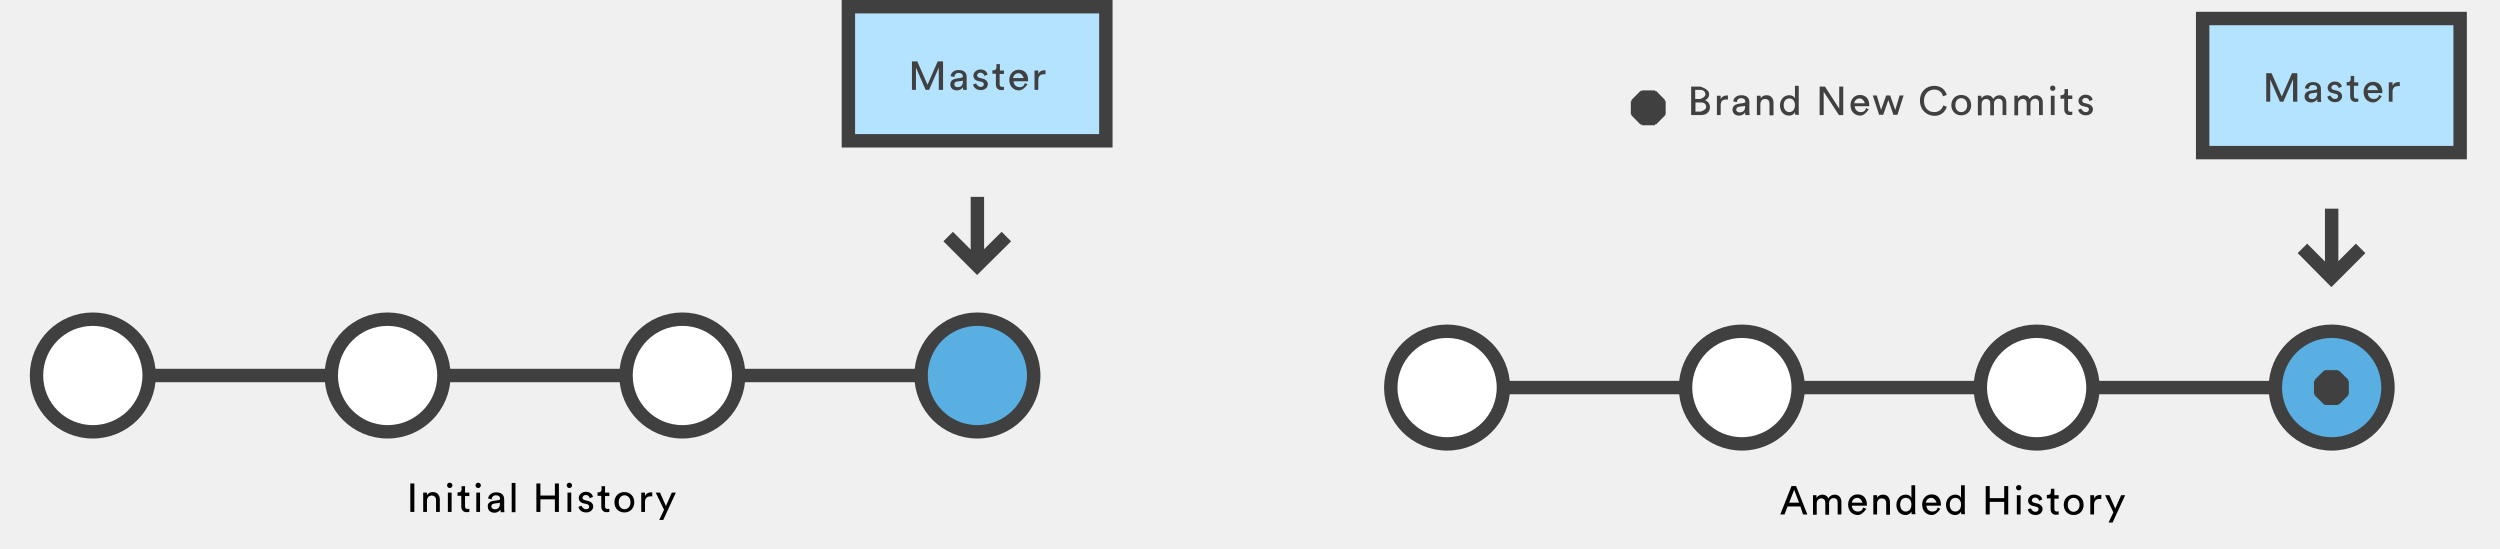
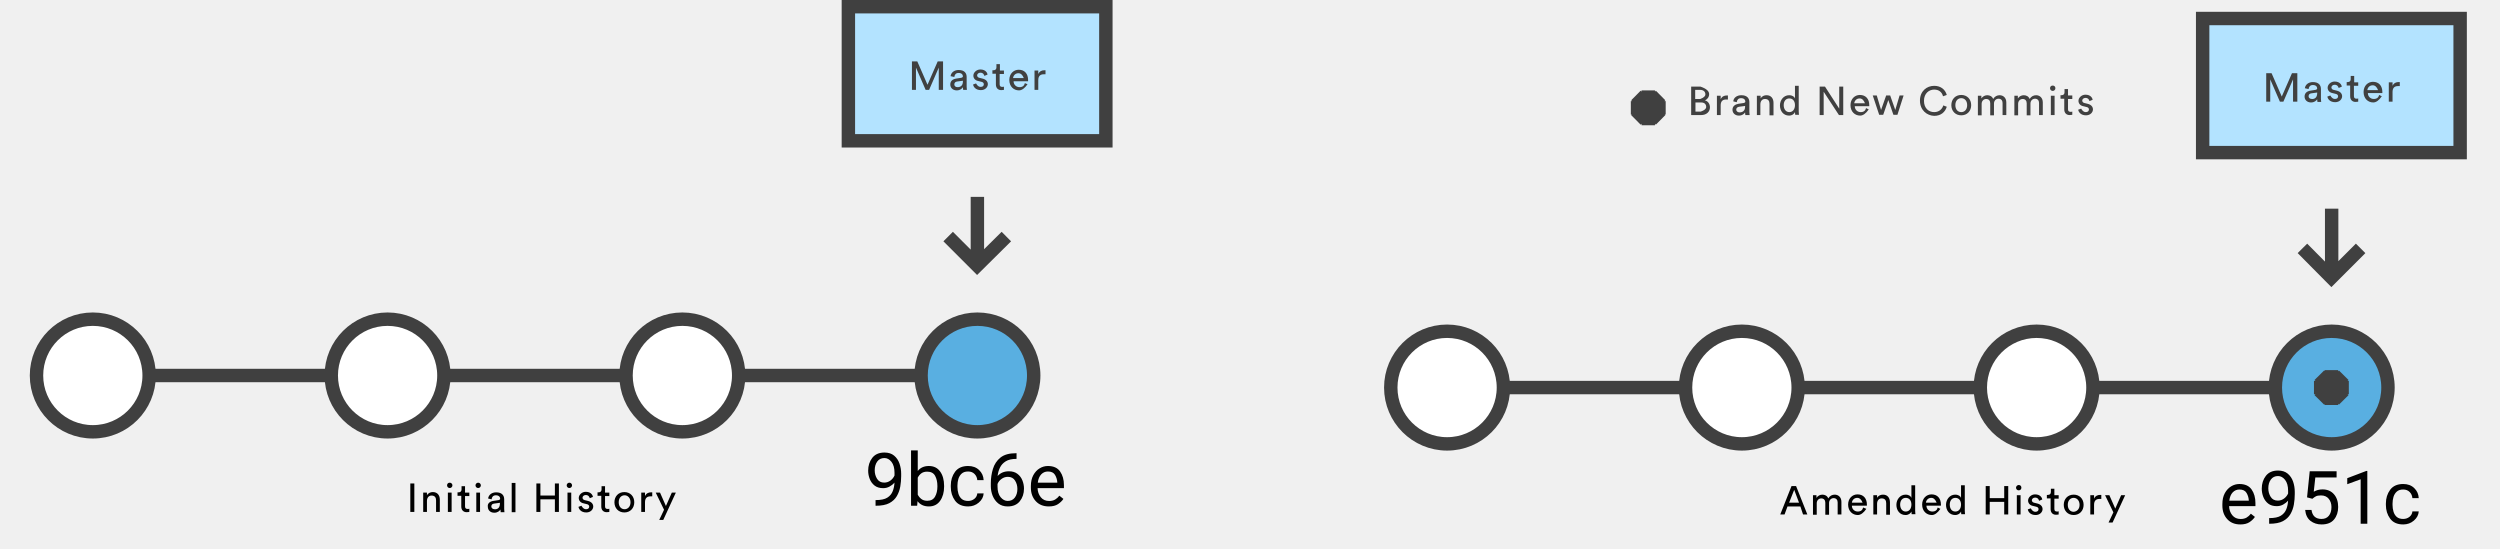
<svg xmlns="http://www.w3.org/2000/svg" xmlns:xlink="http://www.w3.org/1999/xlink" version="1.1" preserveAspectRatio="xMidYMid meet" viewBox="158.48 90.48 727.905 163.731" width="722.9" height="158.73" id="svg438">
  <defs id="defs266">
    <path d="M680.58 246.41L679.7 248.81L678.42 248.81L681.78 240.33L683.14 240.33L686.5 248.81L685.22 248.81L684.42 246.41L680.58 246.41ZM684.02 245.29L682.58 241.45L681.06 245.29L684.02 245.29ZM688.18 243.05L689.22 243.05C689.22 243.53 689.22 243.8 689.22 243.85C689.62 243.21 690.34 242.89 690.98 242.89C691.7 242.89 692.42 243.21 692.74 244.01C693.22 243.21 693.94 242.89 694.66 242.89C695.7 242.89 696.66 243.61 696.66 245.05C696.66 245.3 696.66 246.56 696.66 248.81L695.54 248.81C695.54 246.65 695.54 245.45 695.54 245.21C695.54 244.49 695.14 243.93 694.34 243.93C693.54 243.93 692.98 244.57 692.98 245.37C692.98 245.61 692.98 246.78 692.98 248.89L691.86 248.89C691.86 246.73 691.86 245.53 691.86 245.29C691.86 244.57 691.46 244.01 690.66 244.01C689.86 244.01 689.3 244.65 689.3 245.45C689.3 245.68 689.3 246.83 689.3 248.89L688.18 248.89L688.18 243.05ZM701.54 248.97C700.02 248.97 698.66 247.85 698.66 245.85C698.66 244.01 699.94 242.81 701.46 242.81C703.22 242.81 704.26 244.01 704.26 245.85C704.26 245.87 704.26 245.98 704.26 246.17C701.58 246.17 700.08 246.17 699.78 246.17C699.78 247.21 700.58 247.93 701.54 247.93C702.5 247.93 702.98 247.45 703.14 246.73C703.21 246.76 703.53 246.89 704.1 247.13C703.25 248.36 702.4 248.97 701.54 248.97ZM701.38 243.85C700.42 243.85 699.86 244.57 699.78 245.29C700 245.29 701.06 245.29 702.98 245.29C702.61 244.33 702.08 243.85 701.38 243.85ZM706.18 248.81L706.18 243.05L707.3 243.05C707.3 243.53 707.3 243.8 707.3 243.85C707.7 243.13 708.42 242.89 709.06 242.89C710.42 242.89 711.14 243.85 711.14 245.21C711.14 245.46 711.14 246.68 711.14 248.89L710.02 248.89C710.02 246.83 710.02 245.68 710.02 245.45C710.02 244.65 709.7 244.01 708.66 244.01C707.78 244.01 707.3 244.73 707.3 245.61C707.3 245.82 707.3 246.89 707.3 248.81L706.18 248.81ZM715.78 248.97C714.1 248.97 713.06 247.61 713.06 245.93C713.06 244.33 714.18 242.89 715.78 242.89C716.82 242.89 717.38 243.37 717.54 243.85C717.54 243.6 717.54 242.35 717.54 240.09L718.66 240.09C718.66 244.65 718.66 247.18 718.66 247.69C718.66 248.25 718.74 248.65 718.74 248.73C718.63 248.73 717.74 248.73 717.62 248.73C717.62 248.57 717.54 248.33 717.54 247.93C717.3 248.49 716.66 248.97 715.78 248.97ZM717.54 245.85C717.54 244.65 716.9 243.85 715.86 243.85C714.82 243.85 714.18 244.65 714.18 245.85C714.18 247.05 714.82 247.93 715.86 247.93C716.9 247.93 717.54 247.05 717.54 245.85ZM723.62 248.97C722.1 248.97 720.74 247.85 720.74 245.85C720.74 244.01 722.02 242.81 723.54 242.81C725.3 242.81 726.34 244.01 726.34 245.85C726.34 245.87 726.34 245.98 726.34 246.17C723.75 246.17 722.31 246.17 722.02 246.17C722.02 247.21 722.82 247.93 723.78 247.93C724.74 247.93 725.22 247.45 725.38 246.73C725.44 246.76 725.7 246.89 726.18 247.13C725.33 248.36 724.48 248.97 723.62 248.97ZM723.46 243.85C722.5 243.85 721.94 244.57 721.86 245.29C722.08 245.29 723.14 245.29 725.06 245.29C724.69 244.33 724.16 243.85 723.46 243.85ZM730.58 248.97C728.9 248.97 727.86 247.61 727.86 245.93C727.86 244.33 728.98 242.89 730.58 242.89C731.62 242.89 732.18 243.37 732.34 243.85C732.34 243.6 732.34 242.35 732.34 240.09L733.46 240.09C733.46 244.65 733.46 247.18 733.46 247.69C733.46 248.25 733.54 248.65 733.54 248.73C733.43 248.73 732.54 248.73 732.42 248.73C732.42 248.57 732.34 248.33 732.34 247.93C732.1 248.49 731.46 248.97 730.58 248.97ZM732.34 245.85C732.34 244.65 731.7 243.85 730.66 243.85C729.62 243.85 728.98 244.65 728.98 245.85C728.98 247.05 729.54 247.93 730.66 247.93C731.7 247.93 732.34 247.05 732.34 245.85ZM745.22 245.05L740.9 245.05L740.9 248.81L739.7 248.81L739.7 240.33L740.9 240.33L740.9 243.93L745.22 243.93L745.22 240.33L746.42 240.33L746.42 248.81L745.22 248.81L745.22 245.05ZM750.34 240.81C750.34 241.29 750.02 241.61 749.54 241.61C749.06 241.61 748.74 241.21 748.74 240.81C748.74 240.41 749.14 240.01 749.54 240.01C750.02 240.01 750.34 240.33 750.34 240.81ZM748.98 243.05L750.1 243.05L750.1 248.81L748.98 248.81L748.98 243.05ZM754.5 248.01C755.14 248.01 755.46 247.69 755.46 247.21C755.46 246.89 755.22 246.57 754.74 246.49C754.65 246.47 753.88 246.28 753.78 246.25C752.9 246.09 752.34 245.45 752.34 244.65C752.34 243.69 753.3 242.81 754.42 242.81C756.02 242.81 756.5 243.85 756.58 244.33C756.49 244.37 755.72 244.69 755.62 244.73C755.54 244.41 755.3 243.77 754.42 243.77C753.86 243.77 753.46 244.17 753.46 244.57C753.46 244.89 753.7 245.21 754.1 245.29C754.2 245.32 754.97 245.51 755.06 245.53C756.1 245.77 756.66 246.41 756.66 247.21C756.66 248.01 755.94 248.97 754.58 248.97C752.98 248.97 752.34 247.93 752.26 247.29C752.32 247.27 752.62 247.16 753.14 246.97C753.52 247.66 753.97 248.01 754.5 248.01ZM761.46 243.05L761.46 244.09L760.18 244.09C760.18 245.92 760.18 246.93 760.18 247.13C760.18 247.69 760.42 247.93 760.98 247.93C761.14 247.93 761.3 247.93 761.46 247.85C761.46 247.95 761.46 248.72 761.46 248.81C761.38 248.81 761.06 248.89 760.66 248.89C759.7 248.89 759.06 248.25 759.06 247.21C759.06 247 759.06 245.93 759.06 244.01L757.94 244.01L757.94 242.97C758.14 242.97 758.24 242.97 758.26 242.97C758.9 242.97 759.14 242.57 759.14 242.09C759.14 242.03 759.14 241.71 759.14 241.13L760.18 241.13L760.18 243.05L761.46 243.05ZM765.94 248.97C764.18 248.97 762.98 247.69 762.98 245.93C762.98 244.17 764.18 242.89 765.94 242.89C767.7 242.89 768.9 244.17 768.9 245.93C768.9 247.69 767.7 248.97 765.94 248.97ZM765.94 243.85C764.98 243.85 764.18 244.57 764.18 245.93C764.18 247.29 764.98 248.01 765.94 248.01C766.9 247.93 767.7 247.21 767.7 245.93C767.7 244.57 766.82 243.85 765.94 243.85ZM773.62 244.17C772.66 244.17 772.02 244.65 772.02 245.93C772.02 246.12 772.02 247.08 772.02 248.81L770.9 248.81L770.9 243.05L772.02 243.05C772.02 243.68 772.02 244.02 772.02 244.09C772.42 243.21 773.14 242.97 773.78 242.97C773.81 242.97 773.94 242.97 774.18 242.97L774.18 244.17C773.84 244.17 773.66 244.17 773.62 244.17ZM777.78 248.17L775.3 243.05L776.58 243.05L778.34 247.05L780.1 243.05L781.3 243.05L777.54 251.21L776.34 251.21L777.78 248.17Z" id="d343MI1aJW" />
    <path d="M845.06 171.52L845.06 152.72M853.7 164.56L844.98 173.28L836.34 164.56" id="a2a9eOntqi" />
    <path d="M806.58 96L883.38 96L883.38 136L806.58 136L806.58 96Z" id="f3D43H0hgZ" />
    <path d="M833.54 114.16L830.66 120.8L829.62 120.8L826.74 114.16L826.74 120.8L825.54 120.8L825.54 112.32L827.14 112.32L830.18 119.28L833.22 112.32L834.82 112.32L834.82 120.8L833.54 120.8L833.54 114.16ZM840.26 117.28C840.58 117.2 840.74 117.04 840.74 116.88C840.74 116.32 840.34 115.84 839.46 115.84C838.66 115.84 838.26 116.32 838.18 117.04C838.07 117.02 837.18 116.82 837.06 116.8C837.22 115.68 838.18 114.96 839.46 114.96C841.22 114.96 841.86 115.92 841.86 117.04C841.86 117.33 841.86 119.63 841.86 119.92C841.86 120.4 841.94 120.72 841.94 120.88C841.83 120.88 840.94 120.88 840.82 120.88C840.82 120.72 840.74 120.48 840.74 120.08C840.5 120.48 839.94 121.04 838.9 121.04C837.7 121.04 836.98 120.24 836.98 119.28C836.98 118.24 837.7 117.68 838.74 117.52C838.74 117.52 840.11 117.3 840.26 117.28ZM840.74 118.08C839.69 118.22 839.1 118.3 838.98 118.32C838.5 118.4 838.18 118.64 838.18 119.2C838.18 119.6 838.5 120 839.14 120C839.94 120.08 840.74 119.6 840.74 118.32C840.74 118.29 840.74 118.21 840.74 118.08ZM846.02 120C846.66 120 846.98 119.68 846.98 119.2C846.98 118.88 846.74 118.56 846.26 118.48C846.17 118.46 845.4 118.26 845.3 118.24C844.42 118.08 843.86 117.44 843.86 116.64C843.86 115.68 844.82 114.8 845.94 114.8C847.54 114.8 848.02 115.84 848.1 116.32C848.01 116.36 847.24 116.68 847.14 116.72C847.06 116.4 846.82 115.76 845.94 115.76C845.38 115.76 844.98 116.16 844.98 116.56C844.98 116.88 845.22 117.2 845.62 117.28C845.72 117.3 846.49 117.5 846.58 117.52C847.62 117.76 848.18 118.4 848.18 119.2C848.18 120 847.46 120.96 846.1 120.96C844.5 120.96 843.86 119.92 843.78 119.28C843.84 119.26 844.14 119.15 844.66 118.96C845.04 119.65 845.49 120 846.02 120ZM852.98 115.04L852.98 116.08L851.7 116.08C851.7 117.9 851.7 118.92 851.7 119.12C851.7 119.68 851.94 119.92 852.5 119.92C852.66 119.92 852.82 119.92 852.98 119.84C852.98 119.94 852.98 120.7 852.98 120.8C852.9 120.8 852.58 120.88 852.18 120.88C851.22 120.88 850.58 120.24 850.58 119.2C850.58 118.99 850.58 117.92 850.58 116L849.54 116L849.54 114.96C849.74 114.96 849.84 114.96 849.86 114.96C850.5 114.96 850.74 114.56 850.74 114.08C850.74 114.02 850.74 113.7 850.74 113.12L851.78 113.12L851.78 115.04L852.98 115.04ZM857.46 121.04C855.94 121.04 854.58 119.92 854.58 117.92C854.58 116.08 855.86 114.88 857.38 114.88C859.14 114.88 860.18 116.08 860.18 117.92C860.18 117.94 860.18 118.05 860.18 118.24C857.59 118.24 856.15 118.24 855.86 118.24C855.86 119.28 856.66 120 857.62 120C858.58 120 859.06 119.52 859.22 118.8C859.28 118.83 859.54 118.96 860.02 119.2C859.17 120.43 858.32 121.04 857.46 121.04ZM857.3 115.92C856.34 115.92 855.78 116.64 855.7 117.36C855.92 117.36 856.98 117.36 858.9 117.36C858.53 116.4 858 115.92 857.3 115.92ZM864.82 116.16C863.86 116.16 863.22 116.64 863.22 117.92C863.22 118.11 863.22 119.07 863.22 120.8L862.1 120.8L862.1 115.04L863.22 115.04C863.22 115.66 863.22 116.01 863.22 116.08C863.62 115.2 864.34 114.96 864.98 114.96C865.01 114.96 865.14 114.96 865.38 114.96L865.38 116.16C865.04 116.16 864.86 116.16 864.82 116.16Z" id="brOY1Pz2I" />
    <path d="M598.02 206.08L828.26 206.08" id="n8vk4ArAiK" />
    <path d="M581.22 189.28C571.95 189.28 564.42 196.8 564.42 206.08C564.42 215.36 571.95 222.88 581.22 222.88C590.5 222.88 598.02 215.36 598.02 206.08C598.02 196.8 590.5 189.28 581.22 189.28Z" id="cLw4sZN0b" />
    <path d="M669.14 189.28C659.87 189.28 652.34 196.8 652.34 206.08C652.34 215.36 659.87 222.88 669.14 222.88C678.42 222.88 685.94 215.36 685.94 206.08C685.94 196.8 678.42 189.28 669.14 189.28Z" id="hjfHr7HRA" />
    <path d="M757.06 189.28C747.79 189.28 740.26 196.8 740.26 206.08C740.26 215.36 747.79 222.88 757.06 222.88C766.34 222.88 773.86 215.36 773.86 206.08C773.86 196.8 766.34 189.28 757.06 189.28Z" id="banI0HbCw" />
    <path d="M845.06 189.28C835.79 189.28 828.26 196.8 828.26 206.08C828.26 215.36 835.79 222.88 845.06 222.88C854.34 222.88 861.86 215.36 861.86 206.08C861.86 196.8 854.34 189.28 845.06 189.28Z" id="au3FjdUkc" />
    <path d="M839.78 206.08L850.18 206.08M841.38 202.4L848.66 209.76M848.66 202.4L841.38 209.76M844.98 200.88L844.98 211.28" id="c2eiIdHltD" />
    <path d="M659.38 118.56C659.38 119.44 658.82 120.16 658.1 120.4C659.06 120.64 659.62 121.52 659.62 122.48C659.62 123.84 658.58 124.8 656.98 124.8C656.79 124.8 655.8 124.8 654.02 124.8L654.02 116.32L656.82 116.32C658.53 116.91 659.38 117.65 659.38 118.56ZM658.26 118.64C658.26 117.84 657.7 117.28 656.66 117.28C656.57 117.28 656.09 117.28 655.22 117.28L655.22 120L656.74 120C657.76 119.63 658.26 119.17 658.26 118.64ZM658.5 122.4C658.5 121.6 658.02 121.04 656.98 121.04C656.87 121.04 656.31 121.04 655.3 121.04L655.3 123.76L656.9 123.76C657.97 123.39 658.5 122.93 658.5 122.4ZM664.42 120.16C663.46 120.16 662.82 120.64 662.82 121.92C662.82 122.11 662.82 123.07 662.82 124.8L661.7 124.8L661.7 119.04L662.82 119.04C662.82 119.66 662.82 120.01 662.82 120.08C663.22 119.2 663.94 118.96 664.58 118.96C664.61 118.96 664.74 118.96 664.98 118.96L664.98 120.16C664.64 120.16 664.46 120.16 664.42 120.16ZM669.7 121.2C670.02 121.12 670.18 120.96 670.18 120.8C670.18 120.24 669.78 119.76 668.9 119.76C668.1 119.76 667.7 120.24 667.62 120.96C667.52 120.94 666.69 120.74 666.58 120.72C666.66 119.6 667.7 118.88 668.98 118.88C670.74 118.88 671.38 119.84 671.38 120.96C671.38 121.25 671.38 123.55 671.38 123.84C671.38 124.32 671.46 124.64 671.46 124.8C671.34 124.8 670.31 124.8 670.18 124.8C670.18 124.64 670.1 124.4 670.1 124C669.86 124.4 669.3 124.96 668.26 124.96C667.06 124.96 666.34 124.16 666.34 123.2C666.34 122.16 667.14 121.6 668.1 121.44C668.42 121.39 669.54 121.22 669.7 121.2ZM670.1 122.08C669.05 122.22 668.46 122.3 668.34 122.32C667.86 122.4 667.46 122.64 667.46 123.2C667.46 123.6 667.86 124 668.42 124C669.38 124 670.1 123.52 670.1 122.32C670.1 122.29 670.1 122.21 670.1 122.08ZM673.62 124.8L673.62 119.04L674.74 119.04C674.74 119.52 674.74 119.79 674.74 119.84C675.14 119.12 675.86 118.88 676.5 118.88C677.86 118.88 678.58 119.84 678.58 121.2C678.58 121.45 678.58 122.67 678.58 124.88L677.38 124.88C677.38 122.82 677.38 121.67 677.38 121.44C677.38 120.64 677.06 120 676.02 120C675.14 120 674.66 120.72 674.66 121.6C674.66 121.81 674.66 122.88 674.66 124.8L673.62 124.8ZM683.22 124.96C681.54 124.96 680.5 123.6 680.5 121.92C680.5 120.32 681.62 118.88 683.22 118.88C684.26 118.88 684.82 119.36 684.98 119.84C684.98 119.59 684.98 118.34 684.98 116.08L686.1 116.08C686.1 120.64 686.1 123.17 686.1 123.68C686.1 124.24 686.18 124.64 686.18 124.72C686.07 124.72 685.18 124.72 685.06 124.72C685.06 124.56 684.98 124.32 684.98 123.92C684.74 124.48 684.1 124.96 683.22 124.96ZM684.98 121.84C684.98 120.64 684.34 119.84 683.3 119.84C682.26 119.84 681.62 120.64 681.62 121.84C681.62 123.04 682.26 123.92 683.3 123.92C684.34 123.92 684.98 123.04 684.98 121.84ZM693.54 117.84L693.54 124.8L692.34 124.8L692.34 116.32L693.94 116.32L698.18 122.88L698.18 116.32L699.38 116.32L699.38 124.8L698.1 124.8L693.54 117.84ZM704.42 124.96C702.9 124.96 701.54 123.84 701.54 121.84C701.54 120 702.82 118.8 704.34 118.8C706.1 118.8 707.14 120 707.14 121.84C707.14 121.86 707.14 121.97 707.14 122.16C704.55 122.16 703.11 122.16 702.82 122.16C702.82 123.2 703.62 123.92 704.58 123.92C705.54 123.92 706.02 123.44 706.18 122.72C706.24 122.75 706.5 122.88 706.98 123.12C706.13 124.35 705.28 124.96 704.42 124.96ZM704.26 119.84C703.3 119.84 702.74 120.56 702.66 121.28C702.88 121.28 703.94 121.28 705.86 121.28C705.49 120.32 704.96 119.84 704.26 119.84ZM714.9 123.28L716.18 118.96L717.38 118.96L715.54 124.72L714.34 124.72L712.82 120.32L711.3 124.72L710.1 124.72L708.18 118.96L709.38 118.96L710.66 123.28L712.18 118.96L713.38 118.96L714.9 123.28ZM726.5 116.08C728.42 116.08 729.78 117.12 730.26 118.8C730.15 118.84 729.26 119.16 729.14 119.2C728.82 117.92 727.86 117.2 726.5 117.2C724.98 117.2 723.46 118.32 723.46 120.56C723.46 122.8 724.9 123.92 726.5 123.92C727.94 123.92 728.9 123.04 729.22 121.92C729.33 121.96 730.16 122.28 730.26 122.32C729.78 123.92 728.5 125.04 726.5 125.04C724.34 124.96 722.26 123.36 722.26 120.48C722.26 117.6 724.34 116.08 726.5 116.08ZM734.58 124.88C732.82 124.88 731.62 123.6 731.62 121.84C731.62 120.08 732.82 118.8 734.58 118.8C736.34 118.8 737.54 120.08 737.54 121.84C737.54 123.6 736.34 124.88 734.58 124.88ZM734.58 119.76C733.62 119.76 732.82 120.48 732.82 121.84C732.82 123.2 733.62 123.92 734.58 123.92C735.54 123.92 736.34 123.2 736.34 121.84C736.34 120.48 735.54 119.76 734.58 119.76ZM739.54 119.04L740.58 119.04C740.58 119.52 740.58 119.79 740.58 119.84C740.98 119.2 741.7 118.88 742.34 118.88C743.06 118.88 743.78 119.2 744.1 120C744.58 119.2 745.3 118.88 746.02 118.88C747.06 118.88 748.02 119.6 748.02 121.04C748.02 121.29 748.02 122.54 748.02 124.8L746.9 124.8C746.9 122.64 746.9 121.44 746.9 121.2C746.9 120.48 746.5 119.92 745.7 119.92C744.9 119.92 744.34 120.56 744.34 121.36C744.34 121.59 744.34 122.77 744.34 124.88L743.22 124.88C743.22 122.72 743.22 121.52 743.22 121.28C743.22 120.56 742.82 120 742.02 120C741.22 120 740.66 120.64 740.66 121.44C740.66 121.67 740.66 122.82 740.66 124.88L739.54 124.88L739.54 119.04ZM750.42 119.04L751.46 119.04C751.46 119.52 751.46 119.79 751.46 119.84C751.86 119.2 752.58 118.88 753.22 118.88C753.94 118.88 754.66 119.2 754.98 120C755.46 119.2 756.18 118.88 756.9 118.88C757.94 118.88 758.9 119.6 758.9 121.04C758.9 121.29 758.9 122.54 758.9 124.8L757.78 124.8C757.78 122.64 757.78 121.44 757.78 121.2C757.78 120.48 757.38 119.92 756.58 119.92C755.78 119.92 755.22 120.56 755.22 121.36C755.22 121.59 755.22 122.77 755.22 124.88L754.1 124.88C754.1 122.72 754.1 121.52 754.1 121.28C754.1 120.56 753.7 120 752.9 120C752.1 120 751.54 120.64 751.54 121.44C751.54 121.67 751.54 122.82 751.54 124.88L750.42 124.88L750.42 119.04ZM762.66 116.8C762.66 117.28 762.26 117.6 761.86 117.6C761.38 117.6 761.06 117.2 761.06 116.8C761.06 116.32 761.38 116 761.86 116C762.34 116 762.66 116.32 762.66 116.8ZM761.3 119.04L762.42 119.04L762.42 124.8L761.3 124.8L761.3 119.04ZM767.7 118.96L767.7 120L766.42 120C766.42 121.82 766.42 122.84 766.42 123.04C766.42 123.6 766.66 123.84 767.22 123.84C767.38 123.84 767.54 123.84 767.7 123.76C767.7 123.86 767.7 124.62 767.7 124.72C767.62 124.72 767.3 124.8 766.9 124.8C765.94 124.8 765.3 124.16 765.3 123.12C765.3 122.91 765.3 121.84 765.3 119.92L764.18 119.92L764.18 118.88C764.38 118.88 764.48 118.88 764.5 118.88C765.14 118.88 765.38 118.48 765.38 118C765.38 117.94 765.38 117.62 765.38 117.04L766.42 117.04L766.42 118.96L767.7 118.96ZM771.7 123.92C772.34 123.92 772.66 123.6 772.66 123.12C772.66 122.8 772.42 122.48 771.94 122.4C771.85 122.38 771.08 122.18 770.98 122.16C770.1 122 769.54 121.36 769.54 120.56C769.54 119.6 770.5 118.72 771.62 118.72C773.22 118.72 773.7 119.76 773.78 120.24C773.69 120.28 772.92 120.6 772.82 120.64C772.74 120.32 772.5 119.68 771.62 119.68C771.06 119.68 770.66 120.08 770.66 120.48C770.66 120.8 770.9 121.12 771.3 121.2C771.4 121.22 772.17 121.42 772.26 121.44C773.3 121.68 773.86 122.32 773.86 123.12C773.86 123.92 773.14 124.88 771.78 124.88C770.18 124.88 769.54 123.84 769.46 123.2C769.52 123.18 769.82 123.07 770.34 122.88C770.72 123.57 771.17 123.92 771.7 123.92Z" id="a112LbJgA" />
    <path d="M636.02 122.64L646.42 122.64M637.54 118.96L644.9 126.24M644.9 118.96L637.54 126.24M641.22 117.44L641.22 127.84" id="aFS1WXtwk" />
    <path d="M271.98 234.69L273.18 234.69L273.18 243.17L271.98 243.17L271.98 234.69ZM275.82 243.17L275.82 237.41L276.94 237.41C276.94 237.89 276.94 238.16 276.94 238.21C277.34 237.49 278.06 237.25 278.7 237.25C280.06 237.25 280.78 238.21 280.78 239.49C280.78 239.74 280.78 240.96 280.78 243.17L279.66 243.17C279.66 241.11 279.66 239.96 279.66 239.73C279.66 238.93 279.34 238.29 278.3 238.29C277.42 238.29 276.94 239.01 276.94 239.89C276.94 240.11 276.94 241.2 276.94 243.17L275.82 243.17ZM284.54 235.25C284.54 235.73 284.14 236.05 283.74 236.05C283.26 236.05 282.94 235.65 282.94 235.25C282.94 234.77 283.26 234.45 283.74 234.45C284.22 234.45 284.54 234.85 284.54 235.25ZM283.18 237.41L284.3 237.41L284.3 243.17L283.18 243.17L283.18 237.41ZM289.58 237.41L289.58 238.45L288.3 238.45C288.3 240.28 288.3 241.29 288.3 241.49C288.3 242.05 288.54 242.29 289.1 242.29C289.26 242.29 289.42 242.29 289.58 242.21C289.58 242.31 289.58 243.08 289.58 243.17C289.5 243.17 289.18 243.25 288.78 243.25C287.82 243.25 287.18 242.61 287.18 241.57C287.18 241.36 287.18 240.29 287.18 238.37L286.06 238.37L286.06 237.33C286.25 237.33 286.36 237.33 286.38 237.33C287.02 237.33 287.26 236.93 287.26 236.45C287.26 236.39 287.26 236.07 287.26 235.49L288.3 235.49L288.3 237.41L289.58 237.41ZM293.02 235.25C293.02 235.73 292.62 236.05 292.22 236.05C291.74 236.05 291.42 235.65 291.42 235.25C291.42 234.77 291.82 234.45 292.22 234.45C292.7 234.45 293.02 234.85 293.02 235.25ZM291.66 237.41L292.78 237.41L292.78 243.17L291.66 243.17L291.66 237.41ZM298.3 239.65C298.62 239.57 298.78 239.41 298.78 239.25C298.78 238.69 298.38 238.21 297.5 238.21C296.7 238.21 296.3 238.69 296.22 239.41C296.12 239.39 295.29 239.2 295.18 239.17C295.34 238.05 296.3 237.33 297.58 237.33C299.34 237.33 299.98 238.29 299.98 239.41C299.98 239.7 299.98 242 299.98 242.29C299.98 242.77 300.06 243.09 300.06 243.25C299.95 243.25 299.05 243.25 298.94 243.25C298.94 243.09 298.86 242.85 298.86 242.45C298.62 242.85 298.06 243.41 297.02 243.41C295.82 243.41 295.1 242.61 295.1 241.65C294.94 240.61 295.74 240.05 296.7 239.89C297.02 239.84 298.14 239.68 298.3 239.65ZM298.7 240.45C297.65 240.6 297.06 240.68 296.94 240.69C296.46 240.77 296.14 241.01 296.14 241.57C296.14 241.97 296.54 242.37 297.1 242.37C297.98 242.45 298.7 241.97 298.7 240.69C298.7 240.66 298.7 240.58 298.7 240.45ZM302.22 234.53L303.34 234.53L303.34 243.25L302.22 243.25L302.22 234.53ZM315.1 239.41L310.78 239.41L310.78 243.17L309.58 243.17L309.58 234.69L310.78 234.69L310.78 238.29L315.1 238.29L315.1 234.69L316.3 234.69L316.3 243.17L315.1 243.17L315.1 239.41ZM320.22 235.25C320.22 235.73 319.82 236.05 319.42 236.05C318.94 236.05 318.62 235.65 318.62 235.25C318.62 234.77 319.02 234.45 319.42 234.45C319.9 234.45 320.22 234.85 320.22 235.25ZM318.86 237.41L319.98 237.41L319.98 243.17L318.86 243.17L318.86 237.41ZM324.38 242.37C325.02 242.37 325.34 242.05 325.34 241.57C325.34 241.25 325.1 240.93 324.62 240.85C324.53 240.83 323.76 240.64 323.66 240.61C322.78 240.45 322.22 239.81 322.22 239.01C322.22 238.05 323.18 237.17 324.3 237.17C325.9 237.17 326.38 238.21 326.46 238.69C326.37 238.73 325.6 239.05 325.5 239.09C325.42 238.77 325.18 238.13 324.3 238.13C323.74 238.13 323.34 238.53 323.34 238.93C323.34 239.25 323.58 239.57 323.98 239.65C324.08 239.68 324.85 239.87 324.94 239.89C325.98 240.13 326.54 240.77 326.54 241.57C326.54 242.37 325.82 243.33 324.46 243.33C322.86 243.33 322.22 242.29 322.14 241.65C322.2 241.63 322.49 241.52 323.02 241.33C323.4 242.02 323.85 242.37 324.38 242.37ZM331.34 237.41L331.34 238.45L330.06 238.45C330.06 240.28 330.06 241.29 330.06 241.49C330.06 242.05 330.3 242.29 330.86 242.29C331.02 242.29 331.18 242.29 331.34 242.21C331.34 242.31 331.34 243.08 331.34 243.17C331.26 243.17 330.94 243.25 330.54 243.25C329.58 243.25 328.94 242.61 328.94 241.57C328.94 241.36 328.94 240.29 328.94 238.37L327.82 238.37L327.82 237.33C328.01 237.33 328.12 237.33 328.14 237.33C328.78 237.33 329.02 236.93 329.02 236.45C329.02 236.39 329.02 236.07 329.02 235.49L330.06 235.49L330.06 237.41L331.34 237.41ZM335.82 243.33C334.06 243.33 332.86 242.05 332.86 240.29C332.86 238.53 334.06 237.25 335.82 237.25C337.58 237.25 338.78 238.53 338.78 240.29C338.78 242.05 337.58 243.33 335.82 243.33ZM335.9 238.21C334.94 238.21 334.14 238.93 334.14 240.29C334.14 241.65 334.94 242.37 335.9 242.37C336.78 242.37 337.66 241.65 337.66 240.29C337.66 238.93 336.78 238.21 335.9 238.21ZM343.58 238.53C342.62 238.53 341.98 239.01 341.98 240.29C341.98 240.48 341.98 241.44 341.98 243.17L340.86 243.17L340.86 237.41L341.98 237.41C341.98 238.04 341.98 238.38 341.98 238.45C342.38 237.57 343.1 237.33 343.74 237.33C343.77 237.33 343.9 237.33 344.14 237.33L344.14 238.53C343.8 238.53 343.61 238.53 343.58 238.53ZM347.66 242.53L345.18 237.41L346.46 237.41L348.22 241.41L349.98 237.41L351.18 237.41L347.42 245.57L346.22 245.57L347.66 242.53Z" id="emJhp1ic7" />
    <path d="M441.12 168L441.12 149.2M449.76 161.04L441.04 169.68L432.4 161.04" id="e320dgb6j" />
    <path d="M402.64 92.48L479.44 92.48L479.44 132.48L402.64 132.48L402.64 92.48Z" id="c8SGr9kHz" />
    <path d="M429.6 110.64L426.72 117.28L425.68 117.28L422.8 110.64L422.8 117.28L421.6 117.28L421.6 108.8L423.2 108.8L426.24 115.76L429.28 108.8L430.88 108.8L430.88 117.28L429.6 117.28L429.6 110.64ZM436.32 113.68C436.64 113.6 436.8 113.44 436.8 113.28C436.8 112.72 436.4 112.24 435.52 112.24C434.72 112.24 434.32 112.72 434.24 113.44C434.13 113.42 433.23 113.22 433.12 113.2C433.28 112.08 434.24 111.36 435.52 111.36C437.28 111.36 437.92 112.32 437.92 113.44C437.92 113.73 437.92 116.03 437.92 116.32C437.92 116.8 438 117.12 438 117.28C437.89 117.28 436.99 117.28 436.88 117.28C436.88 117.12 436.8 116.88 436.8 116.48C436.56 116.88 436 117.44 434.96 117.44C433.76 117.44 433.04 116.64 433.04 115.68C433.04 114.64 433.76 114.08 434.8 113.92C435.1 113.87 436.17 113.7 436.32 113.68ZM436.8 114.56C435.74 114.7 435.16 114.78 435.04 114.8C434.56 114.88 434.24 115.12 434.24 115.68C434.24 116.08 434.56 116.48 435.2 116.48C436 116.48 436.8 116.08 436.8 114.8C436.8 114.77 436.8 114.69 436.8 114.56ZM442.08 116.4C442.72 116.4 443.04 116.08 443.04 115.6C443.04 115.28 442.8 114.96 442.32 114.88C442.22 114.86 441.46 114.66 441.36 114.64C440.48 114.48 439.92 113.84 439.92 113.04C439.92 112.08 440.88 111.2 442 111.2C443.6 111.2 444.08 112.24 444.16 112.72C444.06 112.76 443.3 113.08 443.2 113.12C443.12 112.8 442.88 112.16 442 112.16C441.44 112.16 441.04 112.56 441.04 112.96C441.04 113.28 441.28 113.6 441.68 113.68C441.78 113.7 442.54 113.9 442.64 113.92C443.68 114.16 444.24 114.8 444.24 115.6C444.24 116.4 443.52 117.36 442.16 117.36C440.56 117.36 439.92 116.32 439.84 115.68C439.9 115.66 440.19 115.55 440.72 115.36C441.09 116.05 441.55 116.4 442.08 116.4ZM449.04 111.52L449.04 112.56L447.76 112.56C447.76 114.38 447.76 115.4 447.76 115.6C447.76 116.16 448 116.4 448.56 116.4C448.72 116.4 448.88 116.4 449.04 116.32C449.04 116.42 449.04 117.18 449.04 117.28C448.96 117.28 448.64 117.36 448.24 117.36C447.28 117.36 446.64 116.72 446.64 115.68C446.64 115.47 446.64 114.4 446.64 112.48L445.6 112.48L445.6 111.44C445.79 111.44 445.9 111.44 445.92 111.44C446.56 111.44 446.8 111.04 446.8 110.56C446.8 110.5 446.8 110.18 446.8 109.6L447.84 109.6L447.84 111.52L449.04 111.52ZM453.52 117.44C452 117.44 450.64 116.32 450.64 114.32C450.64 112.48 451.92 111.28 453.44 111.28C455.2 111.28 456.24 112.48 456.24 114.32C456.24 114.35 456.24 114.48 456.24 114.72C453.65 114.72 452.21 114.72 451.92 114.72C451.92 115.76 452.72 116.48 453.68 116.48C454.64 116.48 455.12 116 455.28 115.28C455.33 115.3 455.6 115.41 456.08 115.6C455.23 116.83 454.37 117.44 453.52 117.44ZM453.36 112.32C452.4 112.32 451.84 113.04 451.76 113.76C451.97 113.76 453.04 113.76 454.96 113.76C454.59 112.8 454.05 112.32 453.36 112.32ZM460.88 112.64C459.92 112.64 459.28 113.12 459.28 114.4C459.28 114.59 459.28 115.55 459.28 117.28L458.16 117.28L458.16 111.52L459.28 111.52C459.28 112.14 459.28 112.49 459.28 112.56C459.68 111.68 460.4 111.44 461.04 111.44C461.07 111.44 461.2 111.44 461.44 111.44L461.44 112.64C461.1 112.64 460.91 112.64 460.88 112.64Z" id="b2pxoT22m" />
    <path d="M194.08 202.48L424.32 202.48" id="cF1Bnc7J" />
    <path d="M177.28 185.68C168 185.68 160.48 193.2 160.48 202.48C160.48 211.76 168 219.28 177.28 219.28C186.56 219.28 194.08 211.76 194.08 202.48C194.08 193.2 186.56 185.68 177.28 185.68Z" id="e3qQcSkX7I" />
    <path d="M265.2 185.68C255.92 185.68 248.4 193.2 248.4 202.48C248.4 211.76 255.92 219.28 265.2 219.28C274.48 219.28 282 211.76 282 202.48C282 193.2 274.48 185.68 265.2 185.68Z" id="c1c6fl4bJt" />
    <path d="M353.12 185.68C343.84 185.68 336.32 193.2 336.32 202.48C336.32 211.76 343.84 219.28 353.12 219.28C362.4 219.28 369.92 211.76 369.92 202.48C369.92 193.2 362.4 185.68 353.12 185.68Z" id="d4zU78xsPC" />
    <path d="M441.12 185.68C431.84 185.68 424.32 193.2 424.32 202.48C424.32 211.76 431.84 219.28 441.12 219.28C450.4 219.28 457.92 211.76 457.92 202.48C457.92 193.2 450.4 185.68 441.12 185.68Z" id="bUftrsFej" />
  </defs>
  <g id="g436">
    <g id="g274" transform="translate(2.172597,-4.872849)" style="fill:#000000">
      <use xlink:href="#d343MI1aJW" opacity="1" fill="#999999" fill-opacity="1" id="use268" x="0" y="0" width="100%" height="100%" style="fill:#000000" />
      <g id="g272" style="fill:#000000">
        <use xlink:href="#d343MI1aJW" opacity="1" fill-opacity="0" stroke="#000000" stroke-width="1" stroke-opacity="0" id="use270" x="0" y="0" width="100%" height="100%" style="fill:#000000" />
      </g>
    </g>
    <g id="g282">
      <use xlink:href="#a2a9eOntqi" opacity="1" fill="#000000" fill-opacity="0" id="use276" />
      <g id="g280">
        <use xlink:href="#a2a9eOntqi" opacity="1" fill-opacity="0" stroke="#404040" stroke-width="4" stroke-opacity="1" id="use278" />
      </g>
    </g>
    <g id="g290">
      <use xlink:href="#f3D43H0hgZ" opacity="1" fill="#b3e3ff" fill-opacity="1" id="use284" />
      <g id="g288">
        <use xlink:href="#f3D43H0hgZ" opacity="1" fill-opacity="0" stroke="#404040" stroke-width="4" stroke-opacity="1" id="use286" />
      </g>
    </g>
    <g id="g298">
      <use xlink:href="#brOY1Pz2I" opacity="1" fill="#404040" fill-opacity="1" id="use292" />
      <g id="g296">
        <use xlink:href="#brOY1Pz2I" opacity="1" fill-opacity="0" stroke="#000000" stroke-width="1" stroke-opacity="0" id="use294" />
      </g>
    </g>
    <g id="g306">
      <use xlink:href="#n8vk4ArAiK" opacity="1" fill="#ffffff" fill-opacity="1" id="use300" />
      <g id="g304">
        <use xlink:href="#n8vk4ArAiK" opacity="1" fill-opacity="0" stroke="#404040" stroke-width="4" stroke-opacity="1" id="use302" />
      </g>
    </g>
    <g id="g314">
      <use xlink:href="#cLw4sZN0b" opacity="1" fill="#ffffff" fill-opacity="1" id="use308" />
      <g id="g312">
        <use xlink:href="#cLw4sZN0b" opacity="1" fill-opacity="0" stroke="#404040" stroke-width="4" stroke-opacity="1" id="use310" />
      </g>
    </g>
    <g id="g322">
      <use xlink:href="#hjfHr7HRA" opacity="1" fill="#ffffff" fill-opacity="1" id="use316" />
      <g id="g320">
        <use xlink:href="#hjfHr7HRA" opacity="1" fill-opacity="0" stroke="#404040" stroke-width="4" stroke-opacity="1" id="use318" />
      </g>
    </g>
    <g id="g330">
      <use xlink:href="#banI0HbCw" opacity="1" fill="#ffffff" fill-opacity="1" id="use324" />
      <g id="g328">
        <use xlink:href="#banI0HbCw" opacity="1" fill-opacity="0" stroke="#404040" stroke-width="4" stroke-opacity="1" id="use326" />
      </g>
    </g>
    <g id="g338">
      <use xlink:href="#au3FjdUkc" opacity="1" fill="#59afe1" fill-opacity="1" id="use332" />
      <g id="g336">
        <use xlink:href="#au3FjdUkc" opacity="1" fill-opacity="0" stroke="#404040" stroke-width="4" stroke-opacity="1" id="use334" />
      </g>
    </g>
    <g id="g346">
      <use xlink:href="#c2eiIdHltD" opacity="1" fill="#ffffff" fill-opacity="1" id="use340" />
      <g id="g344">
        <use xlink:href="#c2eiIdHltD" opacity="1" fill-opacity="0" stroke="#404040" stroke-width="4" stroke-opacity="1" id="use342" />
      </g>
    </g>
    <g id="g354">
      <use xlink:href="#a112LbJgA" opacity="1" fill="#404040" fill-opacity="1" id="use348" />
      <g id="g352">
        <use xlink:href="#a112LbJgA" opacity="1" fill-opacity="0" stroke="#000000" stroke-width="1" stroke-opacity="0" id="use350" />
      </g>
    </g>
    <g id="g362">
      <use xlink:href="#aFS1WXtwk" opacity="1" fill="#ffffff" fill-opacity="1" id="use356" />
      <g id="g360">
        <use xlink:href="#aFS1WXtwk" opacity="1" fill-opacity="0" stroke="#404040" stroke-width="4" stroke-opacity="1" id="use358" />
      </g>
    </g>
    <g id="g370">
      <use xlink:href="#emJhp1ic7" opacity="1" fill="#999999" fill-opacity="1" id="use364" style="fill:#000000" />
      <g id="g368">
        <use xlink:href="#emJhp1ic7" opacity="1" fill-opacity="0" stroke="#000000" stroke-width="1" stroke-opacity="0" id="use366" />
      </g>
    </g>
    <g id="g378">
      <use xlink:href="#e320dgb6j" opacity="1" fill="#000000" fill-opacity="0" id="use372" />
      <g id="g376">
        <use xlink:href="#e320dgb6j" opacity="1" fill-opacity="0" stroke="#404040" stroke-width="4" stroke-opacity="1" id="use374" />
      </g>
    </g>
    <g id="g386">
      <use xlink:href="#c8SGr9kHz" opacity="1" fill="#b3e3ff" fill-opacity="1" id="use380" />
      <g id="g384">
        <use xlink:href="#c8SGr9kHz" opacity="1" fill-opacity="0" stroke="#404040" stroke-width="4" stroke-opacity="1" id="use382" />
      </g>
    </g>
    <g id="g394">
      <use xlink:href="#b2pxoT22m" opacity="1" fill="#404040" fill-opacity="1" id="use388" />
      <g id="g392">
        <use xlink:href="#b2pxoT22m" opacity="1" fill-opacity="0" stroke="#000000" stroke-width="1" stroke-opacity="0" id="use390" />
      </g>
    </g>
    <g id="g402">
      <use xlink:href="#cF1Bnc7J" opacity="1" fill="#ffffff" fill-opacity="1" id="use396" />
      <g id="g400">
        <use xlink:href="#cF1Bnc7J" opacity="1" fill-opacity="0" stroke="#404040" stroke-width="4" stroke-opacity="1" id="use398" />
      </g>
    </g>
    <g id="g410">
      <use xlink:href="#e3qQcSkX7I" opacity="1" fill="#ffffff" fill-opacity="1" id="use404" />
      <g id="g408">
        <use xlink:href="#e3qQcSkX7I" opacity="1" fill-opacity="0" stroke="#404040" stroke-width="4" stroke-opacity="1" id="use406" />
      </g>
    </g>
    <g id="g418">
      <use xlink:href="#c1c6fl4bJt" opacity="1" fill="#ffffff" fill-opacity="1" id="use412" />
      <g id="g416">
        <use xlink:href="#c1c6fl4bJt" opacity="1" fill-opacity="0" stroke="#404040" stroke-width="4" stroke-opacity="1" id="use414" />
      </g>
    </g>
    <g id="g426">
      <use xlink:href="#d4zU78xsPC" opacity="1" fill="#ffffff" fill-opacity="1" id="use420" />
      <g id="g424">
        <use xlink:href="#d4zU78xsPC" opacity="1" fill-opacity="0" stroke="#404040" stroke-width="4" stroke-opacity="1" id="use422" />
      </g>
    </g>
    <g id="g434">
      <use xlink:href="#bUftrsFej" opacity="1" fill="#59afe1" fill-opacity="1" id="use428" />
      <g id="g432">
        <use xlink:href="#bUftrsFej" opacity="1" fill-opacity="0" stroke="#404040" stroke-width="4" stroke-opacity="1" id="use430" />
      </g>
    </g>
+     <text xml:space="preserve" style="font-style:normal;font-variant:normal;font-weight:normal;font-stretch:normal;font-size:41.26px;line-height:1.25;font-family:Roboto;-inkscape-font-specification:'Roboto, Normal';font-variant-ligatures:normal;font-variant-caps:normal;font-variant-numeric:normal;font-feature-settings:normal;text-align:start;letter-spacing:0px;word-spacing:0px;writing-mode:lr-tb;text-anchor:start;fill:#000000;fill-opacity:1;stroke:none;stroke-width:1.032" x="407.465" y="241.317" id="text314">
+       <tspan id="tspan312" x="407.465" y="241.317" style="font-size:22.005px;stroke-width:1.032">9bc6e</tspan>
+     </text>
+     <text id="text318" y="246.69" x="811.463" style="font-style:normal;font-variant:normal;font-weight:normal;font-stretch:normal;font-size:41.26px;line-height:1.25;font-family:Roboto;-inkscape-font-specification:'Roboto, Normal';font-variant-ligatures:normal;font-variant-caps:normal;font-variant-numeric:normal;font-feature-settings:normal;text-align:start;letter-spacing:0px;word-spacing:0px;writing-mode:lr-tb;text-anchor:start;fill:#000000;fill-opacity:1;stroke:none;stroke-width:1.032" xml:space="preserve">
+       <tspan style="font-size:22.005px;stroke-width:1.032" y="246.69" x="811.463" id="tspan316">e951c</tspan>
+     </text>
  </g>
</svg>
